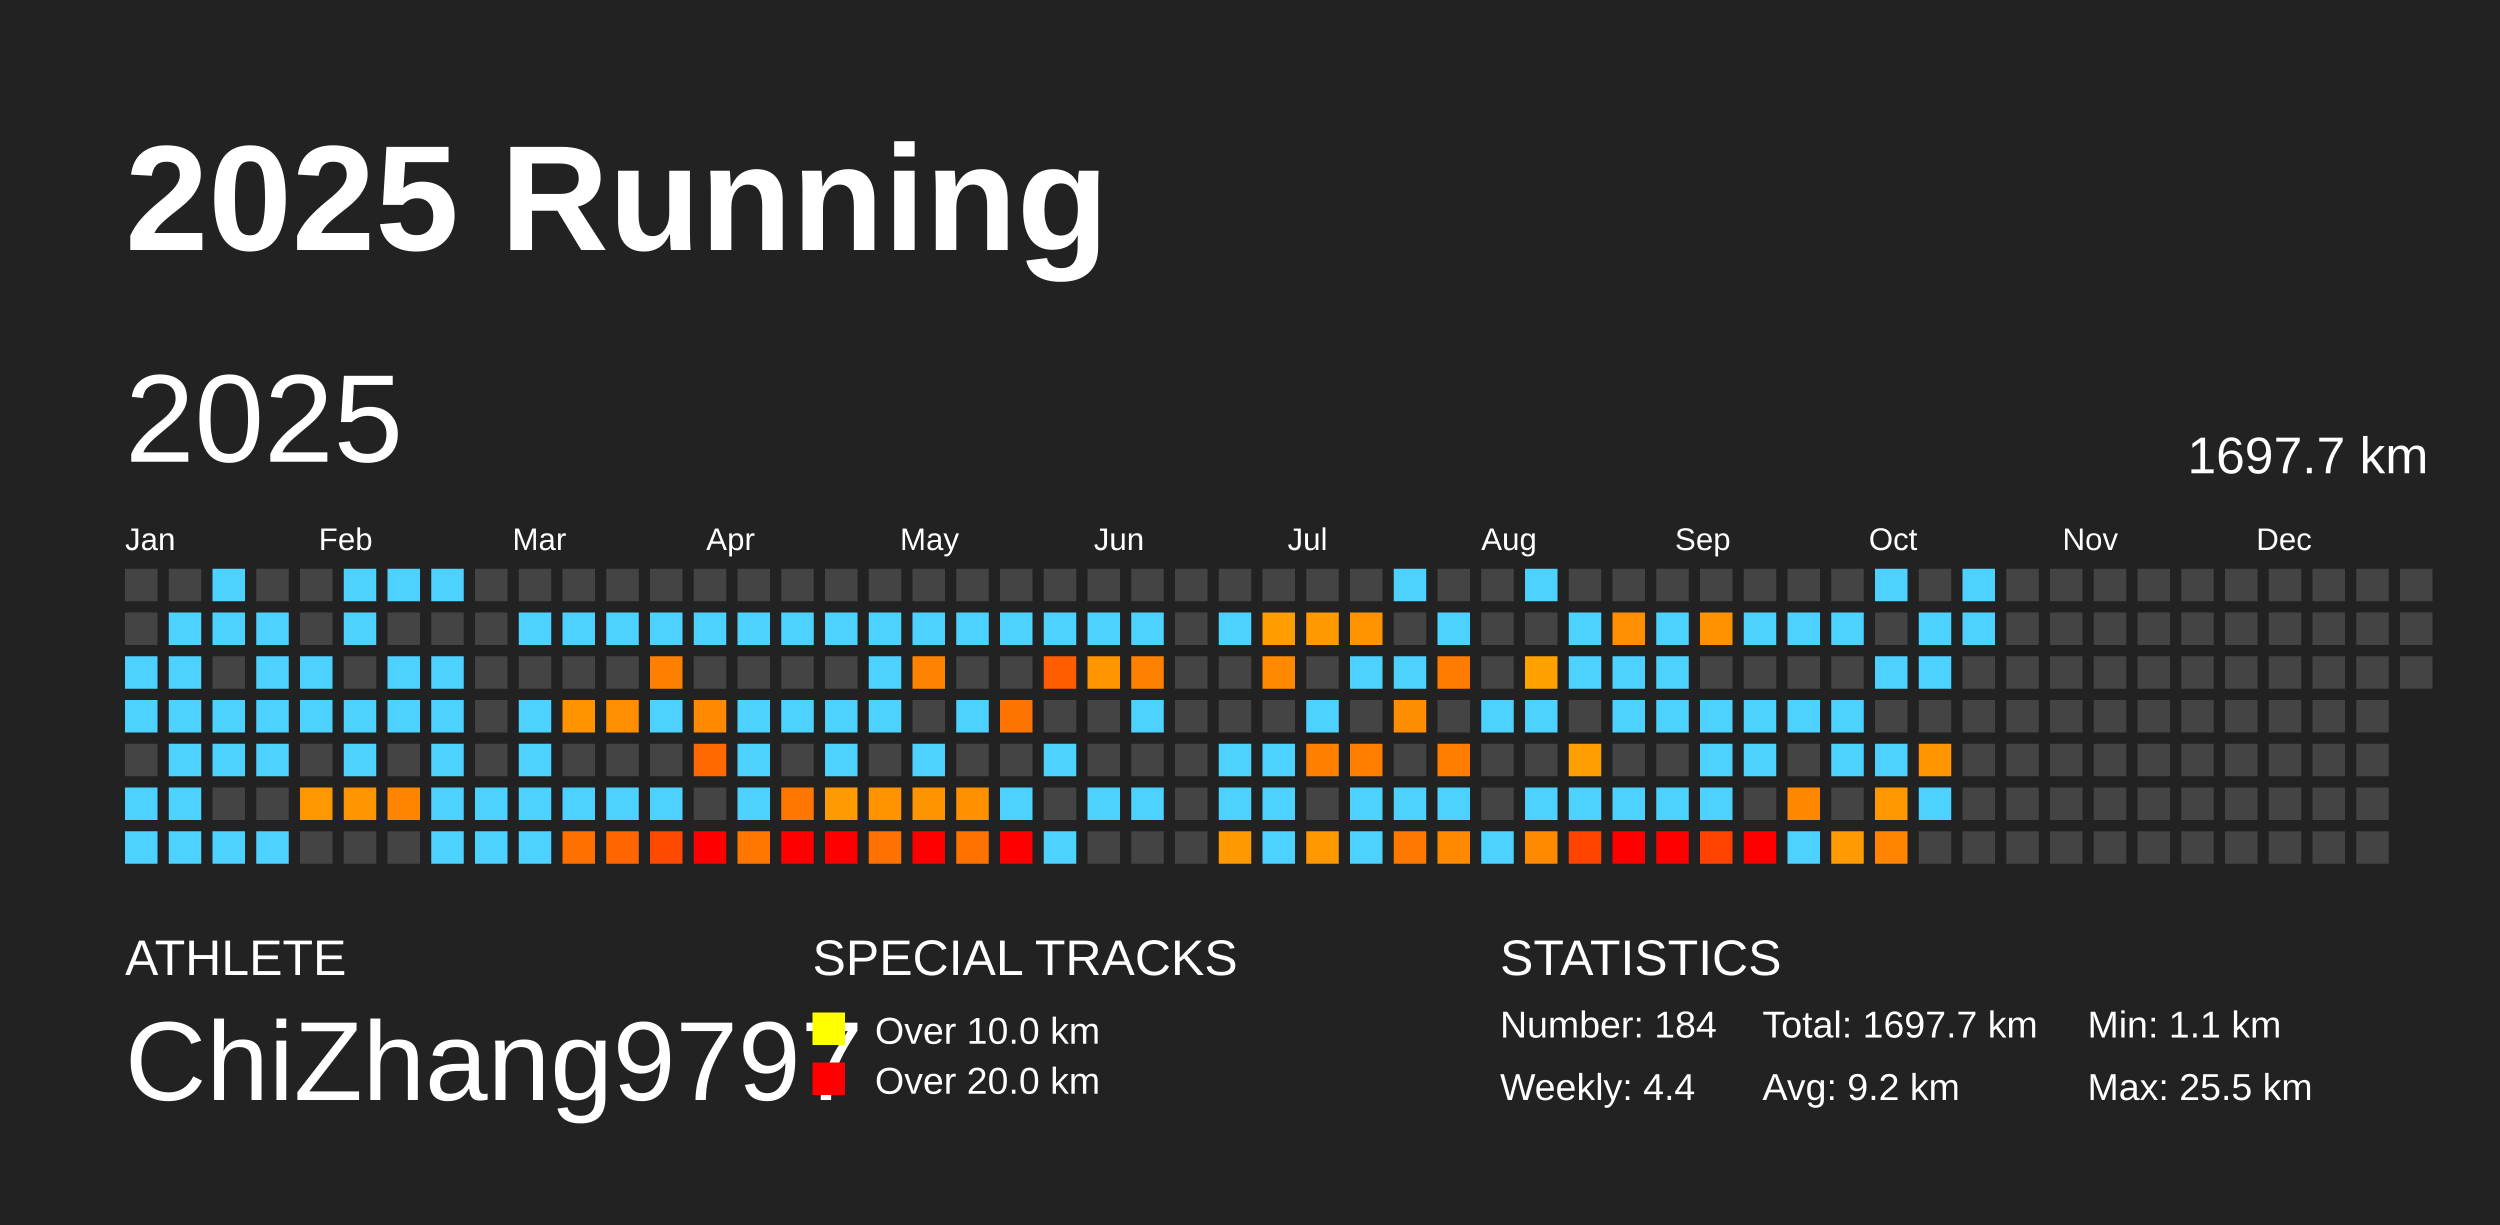
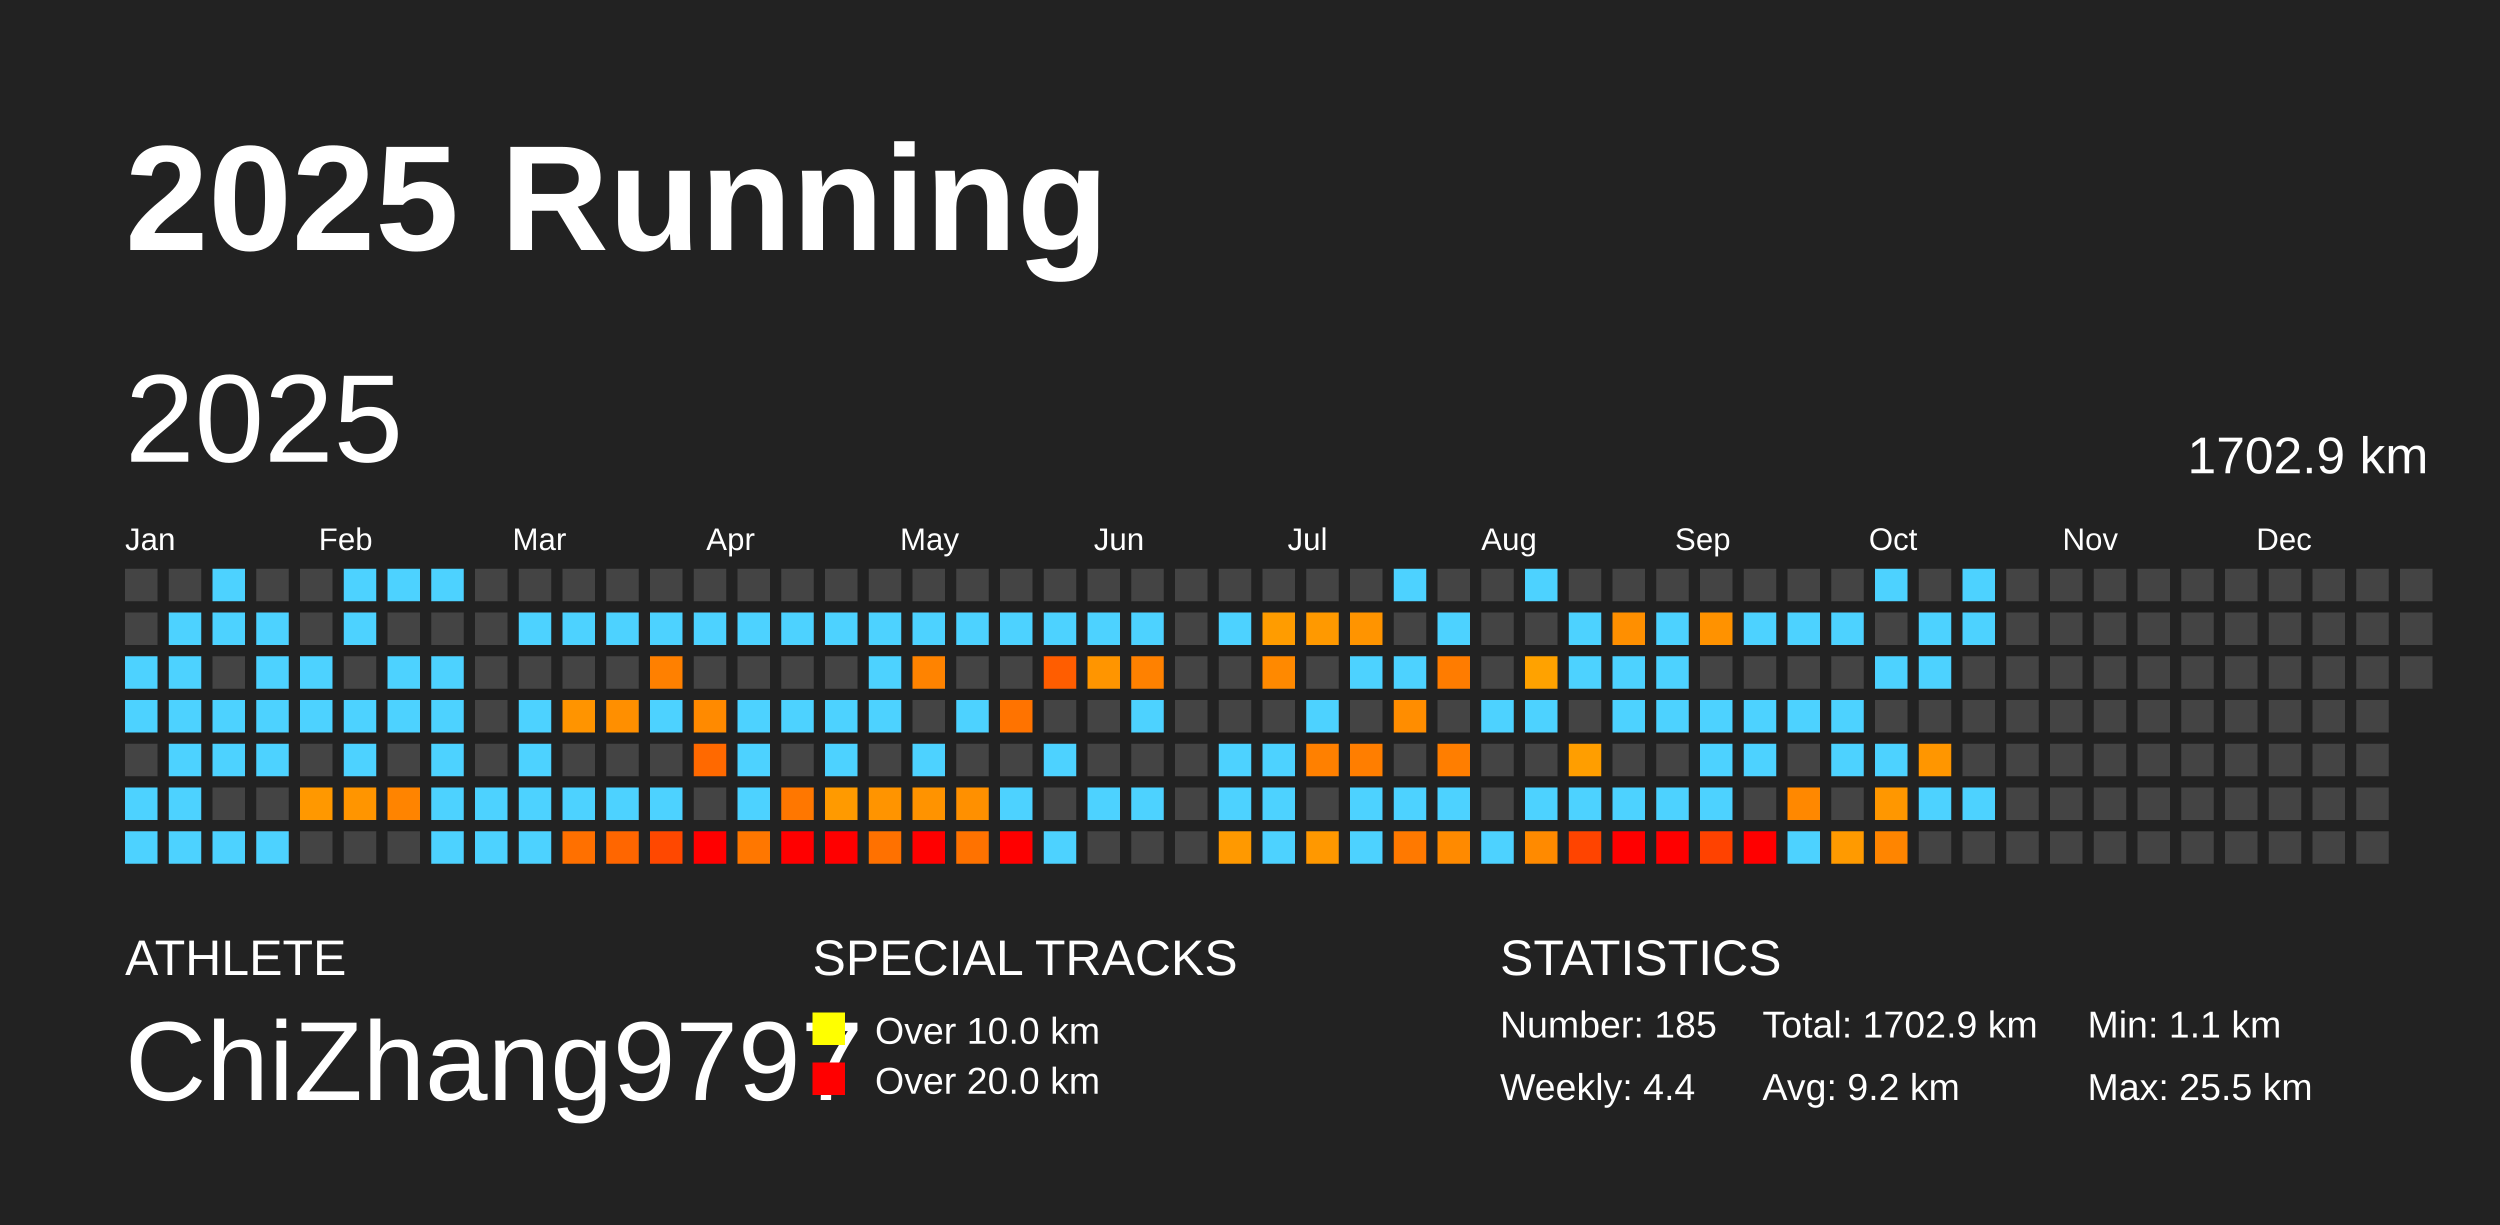
<svg xmlns="http://www.w3.org/2000/svg" baseProfile="full" height="98mm" version="1.1" viewBox="0,0,200,98" width="200mm">
  <defs />
  <rect fill="#222222" height="98" width="200" x="0" y="0" />
  <text fill="#FFFFFF" style="font-size:12px; font-family:Arial; font-weight:bold;" x="10" y="20">2025 Running</text>
  <text fill="#FFFFFF" style="font-size:4px; font-family:Arial" x="10" y="78">ATHLETE</text>
  <text fill="#FFFFFF" style="font-size:9px; font-family:Arial" x="10" y="88">ChiZhang9797</text>
  <text fill="#FFFFFF" style="font-size:4px; font-family:Arial" x="65" y="78">SPECIAL TRACKS</text>
  <rect fill="yellow" height="2.6" width="2.6" x="65" y="81" />
  <text fill="#FFFFFF" style="font-size:3px; font-family:Arial" x="70" y="83.5">Over 10.0 km</text>
  <rect fill="red" height="2.6" width="2.6" x="65" y="85" />
  <text fill="#FFFFFF" style="font-size:3px; font-family:Arial" x="70" y="87.5">Over 20.0 km</text>
  <text fill="#FFFFFF" style="font-size:4px; font-family:Arial" x="120" y="78">STATISTICS</text>
-   <text fill="#FFFFFF" style="font-size:3px; font-family:Arial" x="120" y="83">Number: 184</text>
+   <text fill="#FFFFFF" style="font-size:3px; font-family:Arial" x="120" y="83">Number: 185</text>
  <text fill="#FFFFFF" style="font-size:3px; font-family:Arial" x="120" y="88">Weekly: 4.4</text>
-   <text fill="#FFFFFF" style="font-size:3px; font-family:Arial" x="141" y="83">Total: 1697.7 km</text>
+   <text fill="#FFFFFF" style="font-size:3px; font-family:Arial" x="141" y="83">Total: 1702.9 km</text>
  <text fill="#FFFFFF" style="font-size:3px; font-family:Arial" x="141" y="88">Avg: 9.2 km</text>
  <text fill="#FFFFFF" style="font-size:3px; font-family:Arial" x="167" y="83">Min: 1.1 km</text>
  <text fill="#FFFFFF" style="font-size:3px; font-family:Arial" x="167" y="88">Max: 25.5 km</text>
  <text dominant-baseline="hanging" fill="#FFFFFF" style="font-size:10.0px; font-family:Arial;" x="10" y="30">2025</text>
-   <text dominant-baseline="hanging" fill="#FFFFFF" style="font-size:4.125px; font-family:Arial;" x="175" y="35">1697.7 km</text>
+   <text dominant-baseline="hanging" fill="#FFFFFF" style="font-size:4.125px; font-family:Arial;" x="175" y="35">1702.9 km</text>
  <text fill="#FFFFFF" style="font-size:2.5px; font-family:Arial" x="10.0" y="44">Jan</text>
  <text fill="#FFFFFF" style="font-size:2.5px; font-family:Arial" x="25.5" y="44">Feb</text>
  <text fill="#FFFFFF" style="font-size:2.5px; font-family:Arial" x="41.0" y="44">Mar</text>
  <text fill="#FFFFFF" style="font-size:2.5px; font-family:Arial" x="56.5" y="44">Apr</text>
  <text fill="#FFFFFF" style="font-size:2.5px; font-family:Arial" x="72.0" y="44">May</text>
  <text fill="#FFFFFF" style="font-size:2.5px; font-family:Arial" x="87.5" y="44">Jun</text>
  <text fill="#FFFFFF" style="font-size:2.5px; font-family:Arial" x="103.0" y="44">Jul</text>
  <text fill="#FFFFFF" style="font-size:2.5px; font-family:Arial" x="118.5" y="44">Aug</text>
  <text fill="#FFFFFF" style="font-size:2.5px; font-family:Arial" x="134.0" y="44">Sep</text>
  <text fill="#FFFFFF" style="font-size:2.5px; font-family:Arial" x="149.5" y="44">Oct</text>
  <text fill="#FFFFFF" style="font-size:2.5px; font-family:Arial" x="165.0" y="44">Nov</text>
  <text fill="#FFFFFF" style="font-size:2.5px; font-family:Arial" x="180.5" y="44">Dec</text>
  <rect fill="#444444" height="2.6" width="2.6" x="10.0" y="45.5" />
  <rect fill="#444444" height="2.6" width="2.6" x="10.0" y="49.0" />
  <rect fill="#4dd2ff" height="2.6" width="2.6" x="10.0" y="52.5" />
  <rect fill="#4dd2ff" height="2.6" width="2.6" x="10.0" y="56.0" />
  <rect fill="#444444" height="2.6" width="2.6" x="10.0" y="59.5" />
  <rect fill="#4dd2ff" height="2.6" width="2.6" x="10.0" y="63.0" />
  <rect fill="#4dd2ff" height="2.6" width="2.6" x="10.0" y="66.5" />
  <rect fill="#444444" height="2.6" width="2.6" x="13.5" y="45.5" />
  <rect fill="#4dd2ff" height="2.6" width="2.6" x="13.5" y="49.0" />
  <rect fill="#4dd2ff" height="2.6" width="2.6" x="13.5" y="52.5" />
  <rect fill="#4dd2ff" height="2.6" width="2.6" x="13.5" y="56.0" />
  <rect fill="#4dd2ff" height="2.6" width="2.6" x="13.5" y="59.5" />
  <rect fill="#4dd2ff" height="2.6" width="2.6" x="13.5" y="63.0" />
  <rect fill="#4dd2ff" height="2.6" width="2.6" x="13.5" y="66.5" />
  <rect fill="#4dd2ff" height="2.6" width="2.6" x="17.0" y="45.5" />
  <rect fill="#4dd2ff" height="2.6" width="2.6" x="17.0" y="49.0" />
  <rect fill="#444444" height="2.6" width="2.6" x="17.0" y="52.5" />
  <rect fill="#4dd2ff" height="2.6" width="2.6" x="17.0" y="56.0" />
  <rect fill="#4dd2ff" height="2.6" width="2.6" x="17.0" y="59.5" />
  <rect fill="#444444" height="2.6" width="2.6" x="17.0" y="63.0" />
  <rect fill="#4dd2ff" height="2.6" width="2.6" x="17.0" y="66.5" />
  <rect fill="#444444" height="2.6" width="2.6" x="20.5" y="45.5" />
  <rect fill="#4dd2ff" height="2.6" width="2.6" x="20.5" y="49.0" />
  <rect fill="#4dd2ff" height="2.6" width="2.6" x="20.5" y="52.5" />
  <rect fill="#4dd2ff" height="2.6" width="2.6" x="20.5" y="56.0" />
  <rect fill="#4dd2ff" height="2.6" width="2.6" x="20.5" y="59.5" />
  <rect fill="#444444" height="2.6" width="2.6" x="20.5" y="63.0" />
  <rect fill="#4dd2ff" height="2.6" width="2.6" x="20.5" y="66.5" />
  <rect fill="#444444" height="2.6" width="2.6" x="24.0" y="45.5" />
  <rect fill="#444444" height="2.6" width="2.6" x="24.0" y="49.0" />
  <rect fill="#4dd2ff" height="2.6" width="2.6" x="24.0" y="52.5" />
  <rect fill="#4dd2ff" height="2.6" width="2.6" x="24.0" y="56.0" />
  <rect fill="#444444" height="2.6" width="2.6" x="24.0" y="59.5" />
  <rect fill="#ff9800" height="2.6" width="2.6" x="24.0" y="63.0" />
  <rect fill="#444444" height="2.6" width="2.6" x="24.0" y="66.5" />
  <rect fill="#4dd2ff" height="2.6" width="2.6" x="27.5" y="45.5" />
  <rect fill="#4dd2ff" height="2.6" width="2.6" x="27.5" y="49.0" />
  <rect fill="#444444" height="2.6" width="2.6" x="27.5" y="52.5" />
  <rect fill="#4dd2ff" height="2.6" width="2.6" x="27.5" y="56.0" />
  <rect fill="#4dd2ff" height="2.6" width="2.6" x="27.5" y="59.5" />
  <rect fill="#ff9500" height="2.6" width="2.6" x="27.5" y="63.0" />
  <rect fill="#444444" height="2.6" width="2.6" x="27.5" y="66.5" />
  <rect fill="#4dd2ff" height="2.6" width="2.6" x="31.0" y="45.5" />
  <rect fill="#444444" height="2.6" width="2.6" x="31.0" y="49.0" />
  <rect fill="#4dd2ff" height="2.6" width="2.6" x="31.0" y="52.5" />
  <rect fill="#4dd2ff" height="2.6" width="2.6" x="31.0" y="56.0" />
  <rect fill="#444444" height="2.6" width="2.6" x="31.0" y="59.5" />
  <rect fill="#ff8400" height="2.6" width="2.6" x="31.0" y="63.0" />
  <rect fill="#444444" height="2.6" width="2.6" x="31.0" y="66.5" />
  <rect fill="#4dd2ff" height="2.6" width="2.6" x="34.5" y="45.5" />
  <rect fill="#444444" height="2.6" width="2.6" x="34.5" y="49.0" />
  <rect fill="#4dd2ff" height="2.6" width="2.6" x="34.5" y="52.5" />
  <rect fill="#4dd2ff" height="2.6" width="2.6" x="34.5" y="56.0" />
  <rect fill="#4dd2ff" height="2.6" width="2.6" x="34.5" y="59.5" />
  <rect fill="#4dd2ff" height="2.6" width="2.6" x="34.5" y="63.0" />
  <rect fill="#4dd2ff" height="2.6" width="2.6" x="34.5" y="66.5" />
  <rect fill="#444444" height="2.6" width="2.6" x="38.0" y="45.5" />
  <rect fill="#444444" height="2.6" width="2.6" x="38.0" y="49.0" />
  <rect fill="#444444" height="2.6" width="2.6" x="38.0" y="52.5" />
  <rect fill="#444444" height="2.6" width="2.6" x="38.0" y="56.0" />
  <rect fill="#444444" height="2.6" width="2.6" x="38.0" y="59.5" />
  <rect fill="#4dd2ff" height="2.6" width="2.6" x="38.0" y="63.0" />
  <rect fill="#4dd2ff" height="2.6" width="2.6" x="38.0" y="66.5" />
  <rect fill="#444444" height="2.6" width="2.6" x="41.5" y="45.5" />
  <rect fill="#4dd2ff" height="2.6" width="2.6" x="41.5" y="49.0" />
  <rect fill="#444444" height="2.6" width="2.6" x="41.5" y="52.5" />
  <rect fill="#4dd2ff" height="2.6" width="2.6" x="41.5" y="56.0" />
  <rect fill="#4dd2ff" height="2.6" width="2.6" x="41.5" y="59.5" />
  <rect fill="#4dd2ff" height="2.6" width="2.6" x="41.5" y="63.0" />
  <rect fill="#4dd2ff" height="2.6" width="2.6" x="41.5" y="66.5" />
  <rect fill="#444444" height="2.6" width="2.6" x="45.0" y="45.5" />
  <rect fill="#4dd2ff" height="2.6" width="2.6" x="45.0" y="49.0" />
  <rect fill="#444444" height="2.6" width="2.6" x="45.0" y="52.5" />
  <rect fill="#ff9400" height="2.6" width="2.6" x="45.0" y="56.0" />
  <rect fill="#444444" height="2.6" width="2.6" x="45.0" y="59.5" />
  <rect fill="#4dd2ff" height="2.6" width="2.6" x="45.0" y="63.0" />
  <rect fill="#ff7000" height="2.6" width="2.6" x="45.0" y="66.5" />
  <rect fill="#444444" height="2.6" width="2.6" x="48.5" y="45.5" />
  <rect fill="#4dd2ff" height="2.6" width="2.6" x="48.5" y="49.0" />
  <rect fill="#444444" height="2.6" width="2.6" x="48.5" y="52.5" />
  <rect fill="#ff8f00" height="2.6" width="2.6" x="48.5" y="56.0" />
  <rect fill="#444444" height="2.6" width="2.6" x="48.5" y="59.5" />
  <rect fill="#4dd2ff" height="2.6" width="2.6" x="48.5" y="63.0" />
  <rect fill="#ff6600" height="2.6" width="2.6" x="48.5" y="66.5" />
  <rect fill="#444444" height="2.6" width="2.6" x="52.0" y="45.5" />
  <rect fill="#4dd2ff" height="2.6" width="2.6" x="52.0" y="49.0" />
  <rect fill="#ff8000" height="2.6" width="2.6" x="52.0" y="52.5" />
  <rect fill="#4dd2ff" height="2.6" width="2.6" x="52.0" y="56.0" />
  <rect fill="#444444" height="2.6" width="2.6" x="52.0" y="59.5" />
  <rect fill="#4dd2ff" height="2.6" width="2.6" x="52.0" y="63.0" />
  <rect fill="#ff4800" height="2.6" width="2.6" x="52.0" y="66.5" />
  <rect fill="#444444" height="2.6" width="2.6" x="55.5" y="45.5" />
  <rect fill="#4dd2ff" height="2.6" width="2.6" x="55.5" y="49.0" />
  <rect fill="#444444" height="2.6" width="2.6" x="55.5" y="52.5" />
  <rect fill="#ff8a00" height="2.6" width="2.6" x="55.5" y="56.0" />
  <rect fill="#ff6900" height="2.6" width="2.6" x="55.5" y="59.5" />
  <rect fill="#444444" height="2.6" width="2.6" x="55.5" y="63.0" />
  <rect fill="red" height="2.6" width="2.6" x="55.5" y="66.5" />
  <rect fill="#444444" height="2.6" width="2.6" x="59.0" y="45.5" />
  <rect fill="#4dd2ff" height="2.6" width="2.6" x="59.0" y="49.0" />
  <rect fill="#444444" height="2.6" width="2.6" x="59.0" y="52.5" />
  <rect fill="#4dd2ff" height="2.6" width="2.6" x="59.0" y="56.0" />
  <rect fill="#4dd2ff" height="2.6" width="2.6" x="59.0" y="59.5" />
  <rect fill="#4dd2ff" height="2.6" width="2.6" x="59.0" y="63.0" />
  <rect fill="#ff7700" height="2.6" width="2.6" x="59.0" y="66.5" />
  <rect fill="#444444" height="2.6" width="2.6" x="62.5" y="45.5" />
  <rect fill="#4dd2ff" height="2.6" width="2.6" x="62.5" y="49.0" />
  <rect fill="#444444" height="2.6" width="2.6" x="62.5" y="52.5" />
  <rect fill="#4dd2ff" height="2.6" width="2.6" x="62.5" y="56.0" />
  <rect fill="#444444" height="2.6" width="2.6" x="62.5" y="59.5" />
  <rect fill="#ff7700" height="2.6" width="2.6" x="62.5" y="63.0" />
  <rect fill="red" height="2.6" width="2.6" x="62.5" y="66.5" />
  <rect fill="#444444" height="2.6" width="2.6" x="66.0" y="45.5" />
  <rect fill="#4dd2ff" height="2.6" width="2.6" x="66.0" y="49.0" />
  <rect fill="#444444" height="2.6" width="2.6" x="66.0" y="52.5" />
  <rect fill="#4dd2ff" height="2.6" width="2.6" x="66.0" y="56.0" />
  <rect fill="#4dd2ff" height="2.6" width="2.6" x="66.0" y="59.5" />
  <rect fill="#ff9a00" height="2.6" width="2.6" x="66.0" y="63.0" />
  <rect fill="red" height="2.6" width="2.6" x="66.0" y="66.5" />
  <rect fill="#444444" height="2.6" width="2.6" x="69.5" y="45.5" />
  <rect fill="#4dd2ff" height="2.6" width="2.6" x="69.5" y="49.0" />
  <rect fill="#4dd2ff" height="2.6" width="2.6" x="69.5" y="52.5" />
  <rect fill="#4dd2ff" height="2.6" width="2.6" x="69.5" y="56.0" />
  <rect fill="#444444" height="2.6" width="2.6" x="69.5" y="59.5" />
  <rect fill="#ff9400" height="2.6" width="2.6" x="69.5" y="63.0" />
  <rect fill="#ff7100" height="2.6" width="2.6" x="69.5" y="66.5" />
  <rect fill="#444444" height="2.6" width="2.6" x="73.0" y="45.5" />
  <rect fill="#4dd2ff" height="2.6" width="2.6" x="73.0" y="49.0" />
  <rect fill="#ff8300" height="2.6" width="2.6" x="73.0" y="52.5" />
  <rect fill="#444444" height="2.6" width="2.6" x="73.0" y="56.0" />
  <rect fill="#4dd2ff" height="2.6" width="2.6" x="73.0" y="59.5" />
  <rect fill="#ff9300" height="2.6" width="2.6" x="73.0" y="63.0" />
  <rect fill="red" height="2.6" width="2.6" x="73.0" y="66.5" />
  <rect fill="#444444" height="2.6" width="2.6" x="76.5" y="45.5" />
  <rect fill="#4dd2ff" height="2.6" width="2.6" x="76.5" y="49.0" />
  <rect fill="#444444" height="2.6" width="2.6" x="76.5" y="52.5" />
  <rect fill="#4dd2ff" height="2.6" width="2.6" x="76.5" y="56.0" />
  <rect fill="#444444" height="2.6" width="2.6" x="76.5" y="59.5" />
  <rect fill="#ff9000" height="2.6" width="2.6" x="76.5" y="63.0" />
  <rect fill="#ff7200" height="2.6" width="2.6" x="76.5" y="66.5" />
  <rect fill="#444444" height="2.6" width="2.6" x="80.0" y="45.5" />
  <rect fill="#4dd2ff" height="2.6" width="2.6" x="80.0" y="49.0" />
  <rect fill="#444444" height="2.6" width="2.6" x="80.0" y="52.5" />
  <rect fill="#ff7300" height="2.6" width="2.6" x="80.0" y="56.0" />
  <rect fill="#444444" height="2.6" width="2.6" x="80.0" y="59.5" />
  <rect fill="#4dd2ff" height="2.6" width="2.6" x="80.0" y="63.0" />
  <rect fill="red" height="2.6" width="2.6" x="80.0" y="66.5" />
  <rect fill="#444444" height="2.6" width="2.6" x="83.5" y="45.5" />
  <rect fill="#4dd2ff" height="2.6" width="2.6" x="83.5" y="49.0" />
  <rect fill="#ff5d00" height="2.6" width="2.6" x="83.5" y="52.5" />
  <rect fill="#444444" height="2.6" width="2.6" x="83.5" y="56.0" />
  <rect fill="#4dd2ff" height="2.6" width="2.6" x="83.5" y="59.5" />
  <rect fill="#444444" height="2.6" width="2.6" x="83.5" y="63.0" />
  <rect fill="#4dd2ff" height="2.6" width="2.6" x="83.5" y="66.5" />
  <rect fill="#444444" height="2.6" width="2.6" x="87.0" y="45.5" />
  <rect fill="#4dd2ff" height="2.6" width="2.6" x="87.0" y="49.0" />
  <rect fill="#ff9500" height="2.6" width="2.6" x="87.0" y="52.5" />
  <rect fill="#444444" height="2.6" width="2.6" x="87.0" y="56.0" />
  <rect fill="#444444" height="2.6" width="2.6" x="87.0" y="59.5" />
  <rect fill="#4dd2ff" height="2.6" width="2.6" x="87.0" y="63.0" />
  <rect fill="#444444" height="2.6" width="2.6" x="87.0" y="66.5" />
  <rect fill="#444444" height="2.6" width="2.6" x="90.5" y="45.5" />
  <rect fill="#4dd2ff" height="2.6" width="2.6" x="90.5" y="49.0" />
  <rect fill="#ff8100" height="2.6" width="2.6" x="90.5" y="52.5" />
  <rect fill="#4dd2ff" height="2.6" width="2.6" x="90.5" y="56.0" />
  <rect fill="#444444" height="2.6" width="2.6" x="90.5" y="59.5" />
  <rect fill="#4dd2ff" height="2.6" width="2.6" x="90.5" y="63.0" />
  <rect fill="#444444" height="2.6" width="2.6" x="90.5" y="66.5" />
  <rect fill="#444444" height="2.6" width="2.6" x="94.0" y="45.5" />
  <rect fill="#444444" height="2.6" width="2.6" x="94.0" y="49.0" />
  <rect fill="#444444" height="2.6" width="2.6" x="94.0" y="52.5" />
  <rect fill="#444444" height="2.6" width="2.6" x="94.0" y="56.0" />
  <rect fill="#444444" height="2.6" width="2.6" x="94.0" y="59.5" />
  <rect fill="#444444" height="2.6" width="2.6" x="94.0" y="63.0" />
  <rect fill="#444444" height="2.6" width="2.6" x="94.0" y="66.5" />
  <rect fill="#444444" height="2.6" width="2.6" x="97.5" y="45.5" />
  <rect fill="#4dd2ff" height="2.6" width="2.6" x="97.5" y="49.0" />
  <rect fill="#444444" height="2.6" width="2.6" x="97.5" y="52.5" />
  <rect fill="#444444" height="2.6" width="2.6" x="97.5" y="56.0" />
  <rect fill="#4dd2ff" height="2.6" width="2.6" x="97.5" y="59.5" />
  <rect fill="#4dd2ff" height="2.6" width="2.6" x="97.5" y="63.0" />
  <rect fill="#ff9900" height="2.6" width="2.6" x="97.5" y="66.5" />
  <rect fill="#444444" height="2.6" width="2.6" x="101.0" y="45.5" />
  <rect fill="#ff9c00" height="2.6" width="2.6" x="101.0" y="49.0" />
  <rect fill="#ff8900" height="2.6" width="2.6" x="101.0" y="52.5" />
  <rect fill="#444444" height="2.6" width="2.6" x="101.0" y="56.0" />
  <rect fill="#4dd2ff" height="2.6" width="2.6" x="101.0" y="59.5" />
  <rect fill="#4dd2ff" height="2.6" width="2.6" x="101.0" y="63.0" />
  <rect fill="#4dd2ff" height="2.6" width="2.6" x="101.0" y="66.5" />
  <rect fill="#444444" height="2.6" width="2.6" x="104.5" y="45.5" />
  <rect fill="#ff9900" height="2.6" width="2.6" x="104.5" y="49.0" />
  <rect fill="#444444" height="2.6" width="2.6" x="104.5" y="52.5" />
  <rect fill="#4dd2ff" height="2.6" width="2.6" x="104.5" y="56.0" />
  <rect fill="#ff8000" height="2.6" width="2.6" x="104.5" y="59.5" />
  <rect fill="#444444" height="2.6" width="2.6" x="104.5" y="63.0" />
  <rect fill="#ff9800" height="2.6" width="2.6" x="104.5" y="66.5" />
  <rect fill="#444444" height="2.6" width="2.6" x="108.0" y="45.5" />
  <rect fill="#ff9400" height="2.6" width="2.6" x="108.0" y="49.0" />
  <rect fill="#4dd2ff" height="2.6" width="2.6" x="108.0" y="52.5" />
  <rect fill="#444444" height="2.6" width="2.6" x="108.0" y="56.0" />
  <rect fill="#ff7e00" height="2.6" width="2.6" x="108.0" y="59.5" />
  <rect fill="#4dd2ff" height="2.6" width="2.6" x="108.0" y="63.0" />
  <rect fill="#4dd2ff" height="2.6" width="2.6" x="108.0" y="66.5" />
  <rect fill="#4dd2ff" height="2.6" width="2.6" x="111.5" y="45.5" />
  <rect fill="#444444" height="2.6" width="2.6" x="111.5" y="49.0" />
  <rect fill="#4dd2ff" height="2.6" width="2.6" x="111.5" y="52.5" />
  <rect fill="#ff8d00" height="2.6" width="2.6" x="111.5" y="56.0" />
  <rect fill="#444444" height="2.6" width="2.6" x="111.5" y="59.5" />
  <rect fill="#4dd2ff" height="2.6" width="2.6" x="111.5" y="63.0" />
  <rect fill="#ff7900" height="2.6" width="2.6" x="111.5" y="66.5" />
  <rect fill="#444444" height="2.6" width="2.6" x="115.0" y="45.5" />
  <rect fill="#4dd2ff" height="2.6" width="2.6" x="115.0" y="49.0" />
  <rect fill="#ff7c00" height="2.6" width="2.6" x="115.0" y="52.5" />
  <rect fill="#444444" height="2.6" width="2.6" x="115.0" y="56.0" />
  <rect fill="#ff7e00" height="2.6" width="2.6" x="115.0" y="59.5" />
  <rect fill="#4dd2ff" height="2.6" width="2.6" x="115.0" y="63.0" />
  <rect fill="#ff8a00" height="2.6" width="2.6" x="115.0" y="66.5" />
  <rect fill="#444444" height="2.6" width="2.6" x="118.5" y="45.5" />
  <rect fill="#444444" height="2.6" width="2.6" x="118.5" y="49.0" />
  <rect fill="#444444" height="2.6" width="2.6" x="118.5" y="52.5" />
  <rect fill="#4dd2ff" height="2.6" width="2.6" x="118.5" y="56.0" />
  <rect fill="#444444" height="2.6" width="2.6" x="118.5" y="59.5" />
  <rect fill="#444444" height="2.6" width="2.6" x="118.5" y="63.0" />
  <rect fill="#4dd2ff" height="2.6" width="2.6" x="118.5" y="66.5" />
  <rect fill="#4dd2ff" height="2.6" width="2.6" x="122.0" y="45.5" />
  <rect fill="#444444" height="2.6" width="2.6" x="122.0" y="49.0" />
  <rect fill="#ffa200" height="2.6" width="2.6" x="122.0" y="52.5" />
  <rect fill="#4dd2ff" height="2.6" width="2.6" x="122.0" y="56.0" />
  <rect fill="#444444" height="2.6" width="2.6" x="122.0" y="59.5" />
  <rect fill="#4dd2ff" height="2.6" width="2.6" x="122.0" y="63.0" />
  <rect fill="#ff8a00" height="2.6" width="2.6" x="122.0" y="66.5" />
  <rect fill="#444444" height="2.6" width="2.6" x="125.5" y="45.5" />
  <rect fill="#4dd2ff" height="2.6" width="2.6" x="125.5" y="49.0" />
  <rect fill="#4dd2ff" height="2.6" width="2.6" x="125.5" y="52.5" />
  <rect fill="#444444" height="2.6" width="2.6" x="125.5" y="56.0" />
  <rect fill="#ff9e00" height="2.6" width="2.6" x="125.5" y="59.5" />
  <rect fill="#4dd2ff" height="2.6" width="2.6" x="125.5" y="63.0" />
  <rect fill="#ff4400" height="2.6" width="2.6" x="125.5" y="66.5" />
  <rect fill="#444444" height="2.6" width="2.6" x="129.0" y="45.5" />
  <rect fill="#ff8f00" height="2.6" width="2.6" x="129.0" y="49.0" />
  <rect fill="#4dd2ff" height="2.6" width="2.6" x="129.0" y="52.5" />
  <rect fill="#4dd2ff" height="2.6" width="2.6" x="129.0" y="56.0" />
  <rect fill="#444444" height="2.6" width="2.6" x="129.0" y="59.5" />
  <rect fill="#4dd2ff" height="2.6" width="2.6" x="129.0" y="63.0" />
  <rect fill="red" height="2.6" width="2.6" x="129.0" y="66.5" />
  <rect fill="#444444" height="2.6" width="2.6" x="132.5" y="45.5" />
  <rect fill="#4dd2ff" height="2.6" width="2.6" x="132.5" y="49.0" />
  <rect fill="#4dd2ff" height="2.6" width="2.6" x="132.5" y="52.5" />
  <rect fill="#4dd2ff" height="2.6" width="2.6" x="132.5" y="56.0" />
  <rect fill="#444444" height="2.6" width="2.6" x="132.5" y="59.5" />
  <rect fill="#4dd2ff" height="2.6" width="2.6" x="132.5" y="63.0" />
  <rect fill="red" height="2.6" width="2.6" x="132.5" y="66.5" />
  <rect fill="#444444" height="2.6" width="2.6" x="136.0" y="45.5" />
  <rect fill="#ff9200" height="2.6" width="2.6" x="136.0" y="49.0" />
  <rect fill="#444444" height="2.6" width="2.6" x="136.0" y="52.5" />
  <rect fill="#4dd2ff" height="2.6" width="2.6" x="136.0" y="56.0" />
  <rect fill="#4dd2ff" height="2.6" width="2.6" x="136.0" y="59.5" />
  <rect fill="#4dd2ff" height="2.6" width="2.6" x="136.0" y="63.0" />
  <rect fill="#ff4200" height="2.6" width="2.6" x="136.0" y="66.5" />
  <rect fill="#444444" height="2.6" width="2.6" x="139.5" y="45.5" />
  <rect fill="#4dd2ff" height="2.6" width="2.6" x="139.5" y="49.0" />
  <rect fill="#444444" height="2.6" width="2.6" x="139.5" y="52.5" />
  <rect fill="#4dd2ff" height="2.6" width="2.6" x="139.5" y="56.0" />
  <rect fill="#4dd2ff" height="2.6" width="2.6" x="139.5" y="59.5" />
  <rect fill="#444444" height="2.6" width="2.6" x="139.5" y="63.0" />
  <rect fill="red" height="2.6" width="2.6" x="139.5" y="66.5" />
  <rect fill="#444444" height="2.6" width="2.6" x="143.0" y="45.5" />
  <rect fill="#4dd2ff" height="2.6" width="2.6" x="143.0" y="49.0" />
  <rect fill="#444444" height="2.6" width="2.6" x="143.0" y="52.5" />
  <rect fill="#4dd2ff" height="2.6" width="2.6" x="143.0" y="56.0" />
  <rect fill="#444444" height="2.6" width="2.6" x="143.0" y="59.5" />
  <rect fill="#ff8800" height="2.6" width="2.6" x="143.0" y="63.0" />
  <rect fill="#4dd2ff" height="2.6" width="2.6" x="143.0" y="66.5" />
  <rect fill="#444444" height="2.6" width="2.6" x="146.5" y="45.5" />
  <rect fill="#4dd2ff" height="2.6" width="2.6" x="146.5" y="49.0" />
  <rect fill="#444444" height="2.6" width="2.6" x="146.5" y="52.5" />
  <rect fill="#4dd2ff" height="2.6" width="2.6" x="146.5" y="56.0" />
  <rect fill="#4dd2ff" height="2.6" width="2.6" x="146.5" y="59.5" />
  <rect fill="#444444" height="2.6" width="2.6" x="146.5" y="63.0" />
  <rect fill="#ff9a00" height="2.6" width="2.6" x="146.5" y="66.5" />
  <rect fill="#4dd2ff" height="2.6" width="2.6" x="150.0" y="45.5" />
  <rect fill="#444444" height="2.6" width="2.6" x="150.0" y="49.0" />
  <rect fill="#4dd2ff" height="2.6" width="2.6" x="150.0" y="52.5" />
  <rect fill="#444444" height="2.6" width="2.6" x="150.0" y="56.0" />
  <rect fill="#4dd2ff" height="2.6" width="2.6" x="150.0" y="59.5" />
  <rect fill="#ff9700" height="2.6" width="2.6" x="150.0" y="63.0" />
  <rect fill="#ff8500" height="2.6" width="2.6" x="150.0" y="66.5" />
  <rect fill="#444444" height="2.6" width="2.6" x="153.5" y="45.5" />
  <rect fill="#4dd2ff" height="2.6" width="2.6" x="153.5" y="49.0" />
  <rect fill="#4dd2ff" height="2.6" width="2.6" x="153.5" y="52.5" />
  <rect fill="#444444" height="2.6" width="2.6" x="153.5" y="56.0" />
  <rect fill="#ff9600" height="2.6" width="2.6" x="153.5" y="59.5" />
  <rect fill="#4dd2ff" height="2.6" width="2.6" x="153.5" y="63.0" />
  <rect fill="#444444" height="2.6" width="2.6" x="153.5" y="66.5" />
  <rect fill="#4dd2ff" height="2.6" width="2.6" x="157.0" y="45.5" />
  <rect fill="#4dd2ff" height="2.6" width="2.6" x="157.0" y="49.0" />
  <rect fill="#444444" height="2.6" width="2.6" x="157.0" y="52.5" />
  <rect fill="#444444" height="2.6" width="2.6" x="157.0" y="56.0" />
  <rect fill="#444444" height="2.6" width="2.6" x="157.0" y="59.5" />
-   <rect fill="#444444" height="2.6" width="2.6" x="157.0" y="63.0" />
+   <rect fill="#4dd2ff" height="2.6" width="2.6" x="157.0" y="63.0" />
  <rect fill="#444444" height="2.6" width="2.6" x="157.0" y="66.5" />
  <rect fill="#444444" height="2.6" width="2.6" x="160.5" y="45.5" />
  <rect fill="#444444" height="2.6" width="2.6" x="160.5" y="49.0" />
  <rect fill="#444444" height="2.6" width="2.6" x="160.5" y="52.5" />
  <rect fill="#444444" height="2.6" width="2.6" x="160.5" y="56.0" />
  <rect fill="#444444" height="2.6" width="2.6" x="160.5" y="59.5" />
  <rect fill="#444444" height="2.6" width="2.6" x="160.5" y="63.0" />
  <rect fill="#444444" height="2.6" width="2.6" x="160.5" y="66.5" />
  <rect fill="#444444" height="2.6" width="2.6" x="164.0" y="45.5" />
  <rect fill="#444444" height="2.6" width="2.6" x="164.0" y="49.0" />
  <rect fill="#444444" height="2.6" width="2.6" x="164.0" y="52.5" />
  <rect fill="#444444" height="2.6" width="2.6" x="164.0" y="56.0" />
  <rect fill="#444444" height="2.6" width="2.6" x="164.0" y="59.5" />
  <rect fill="#444444" height="2.6" width="2.6" x="164.0" y="63.0" />
  <rect fill="#444444" height="2.6" width="2.6" x="164.0" y="66.5" />
  <rect fill="#444444" height="2.6" width="2.6" x="167.5" y="45.5" />
  <rect fill="#444444" height="2.6" width="2.6" x="167.5" y="49.0" />
  <rect fill="#444444" height="2.6" width="2.6" x="167.5" y="52.5" />
  <rect fill="#444444" height="2.6" width="2.6" x="167.5" y="56.0" />
  <rect fill="#444444" height="2.6" width="2.6" x="167.5" y="59.5" />
  <rect fill="#444444" height="2.6" width="2.6" x="167.5" y="63.0" />
  <rect fill="#444444" height="2.6" width="2.6" x="167.5" y="66.5" />
  <rect fill="#444444" height="2.6" width="2.6" x="171.0" y="45.5" />
  <rect fill="#444444" height="2.6" width="2.6" x="171.0" y="49.0" />
  <rect fill="#444444" height="2.6" width="2.6" x="171.0" y="52.5" />
  <rect fill="#444444" height="2.6" width="2.6" x="171.0" y="56.0" />
  <rect fill="#444444" height="2.6" width="2.6" x="171.0" y="59.5" />
  <rect fill="#444444" height="2.6" width="2.6" x="171.0" y="63.0" />
  <rect fill="#444444" height="2.6" width="2.6" x="171.0" y="66.5" />
  <rect fill="#444444" height="2.6" width="2.6" x="174.5" y="45.5" />
  <rect fill="#444444" height="2.6" width="2.6" x="174.5" y="49.0" />
  <rect fill="#444444" height="2.6" width="2.6" x="174.5" y="52.5" />
  <rect fill="#444444" height="2.6" width="2.6" x="174.5" y="56.0" />
  <rect fill="#444444" height="2.6" width="2.6" x="174.5" y="59.5" />
  <rect fill="#444444" height="2.6" width="2.6" x="174.5" y="63.0" />
  <rect fill="#444444" height="2.6" width="2.6" x="174.5" y="66.5" />
  <rect fill="#444444" height="2.6" width="2.6" x="178.0" y="45.5" />
  <rect fill="#444444" height="2.6" width="2.6" x="178.0" y="49.0" />
  <rect fill="#444444" height="2.6" width="2.6" x="178.0" y="52.5" />
  <rect fill="#444444" height="2.6" width="2.6" x="178.0" y="56.0" />
  <rect fill="#444444" height="2.6" width="2.6" x="178.0" y="59.5" />
  <rect fill="#444444" height="2.6" width="2.6" x="178.0" y="63.0" />
  <rect fill="#444444" height="2.6" width="2.6" x="178.0" y="66.5" />
  <rect fill="#444444" height="2.6" width="2.6" x="181.5" y="45.5" />
  <rect fill="#444444" height="2.6" width="2.6" x="181.5" y="49.0" />
  <rect fill="#444444" height="2.6" width="2.6" x="181.5" y="52.5" />
  <rect fill="#444444" height="2.6" width="2.6" x="181.5" y="56.0" />
  <rect fill="#444444" height="2.6" width="2.6" x="181.5" y="59.5" />
  <rect fill="#444444" height="2.6" width="2.6" x="181.5" y="63.0" />
  <rect fill="#444444" height="2.6" width="2.6" x="181.5" y="66.5" />
  <rect fill="#444444" height="2.6" width="2.6" x="185.0" y="45.5" />
  <rect fill="#444444" height="2.6" width="2.6" x="185.0" y="49.0" />
  <rect fill="#444444" height="2.6" width="2.6" x="185.0" y="52.5" />
  <rect fill="#444444" height="2.6" width="2.6" x="185.0" y="56.0" />
  <rect fill="#444444" height="2.6" width="2.6" x="185.0" y="59.5" />
  <rect fill="#444444" height="2.6" width="2.6" x="185.0" y="63.0" />
  <rect fill="#444444" height="2.6" width="2.6" x="185.0" y="66.5" />
  <rect fill="#444444" height="2.6" width="2.6" x="188.5" y="45.5" />
  <rect fill="#444444" height="2.6" width="2.6" x="188.5" y="49.0" />
  <rect fill="#444444" height="2.6" width="2.6" x="188.5" y="52.5" />
  <rect fill="#444444" height="2.6" width="2.6" x="188.5" y="56.0" />
  <rect fill="#444444" height="2.6" width="2.6" x="188.5" y="59.5" />
  <rect fill="#444444" height="2.6" width="2.6" x="188.5" y="63.0" />
  <rect fill="#444444" height="2.6" width="2.6" x="188.5" y="66.5" />
  <rect fill="#444444" height="2.6" width="2.6" x="192.0" y="45.5" />
  <rect fill="#444444" height="2.6" width="2.6" x="192.0" y="49.0" />
  <rect fill="#444444" height="2.6" width="2.6" x="192.0" y="52.5" />
</svg>
